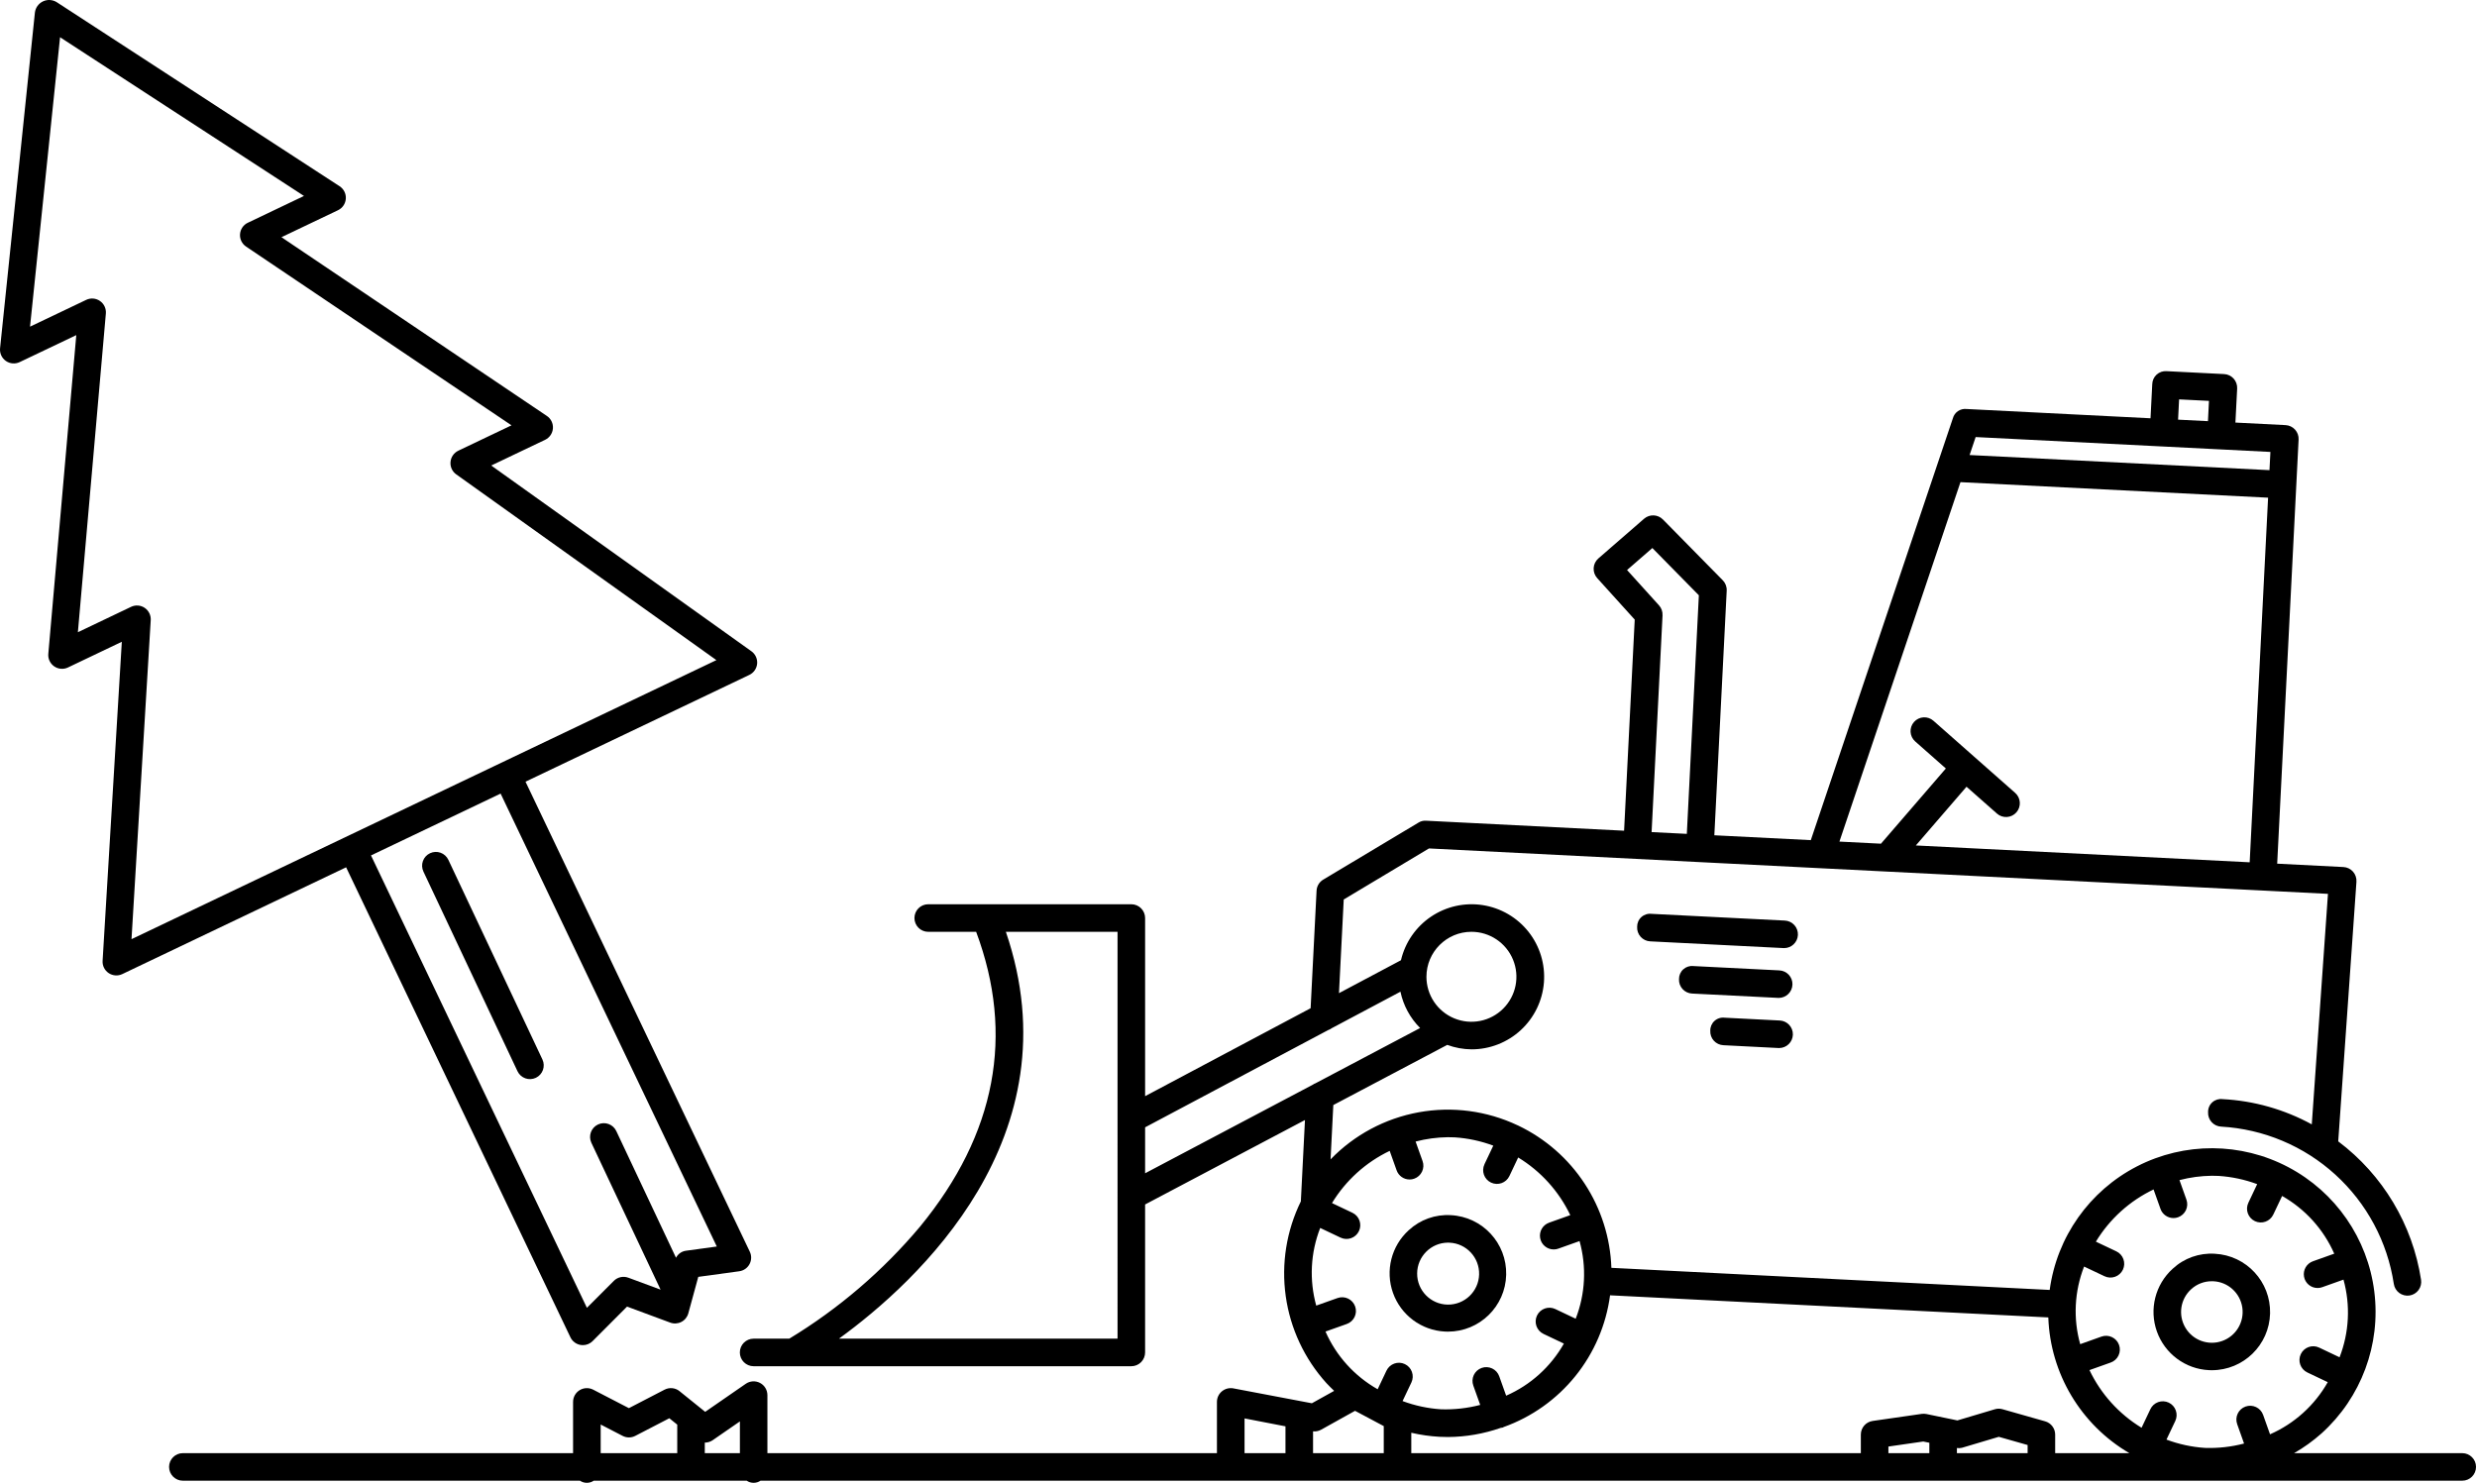
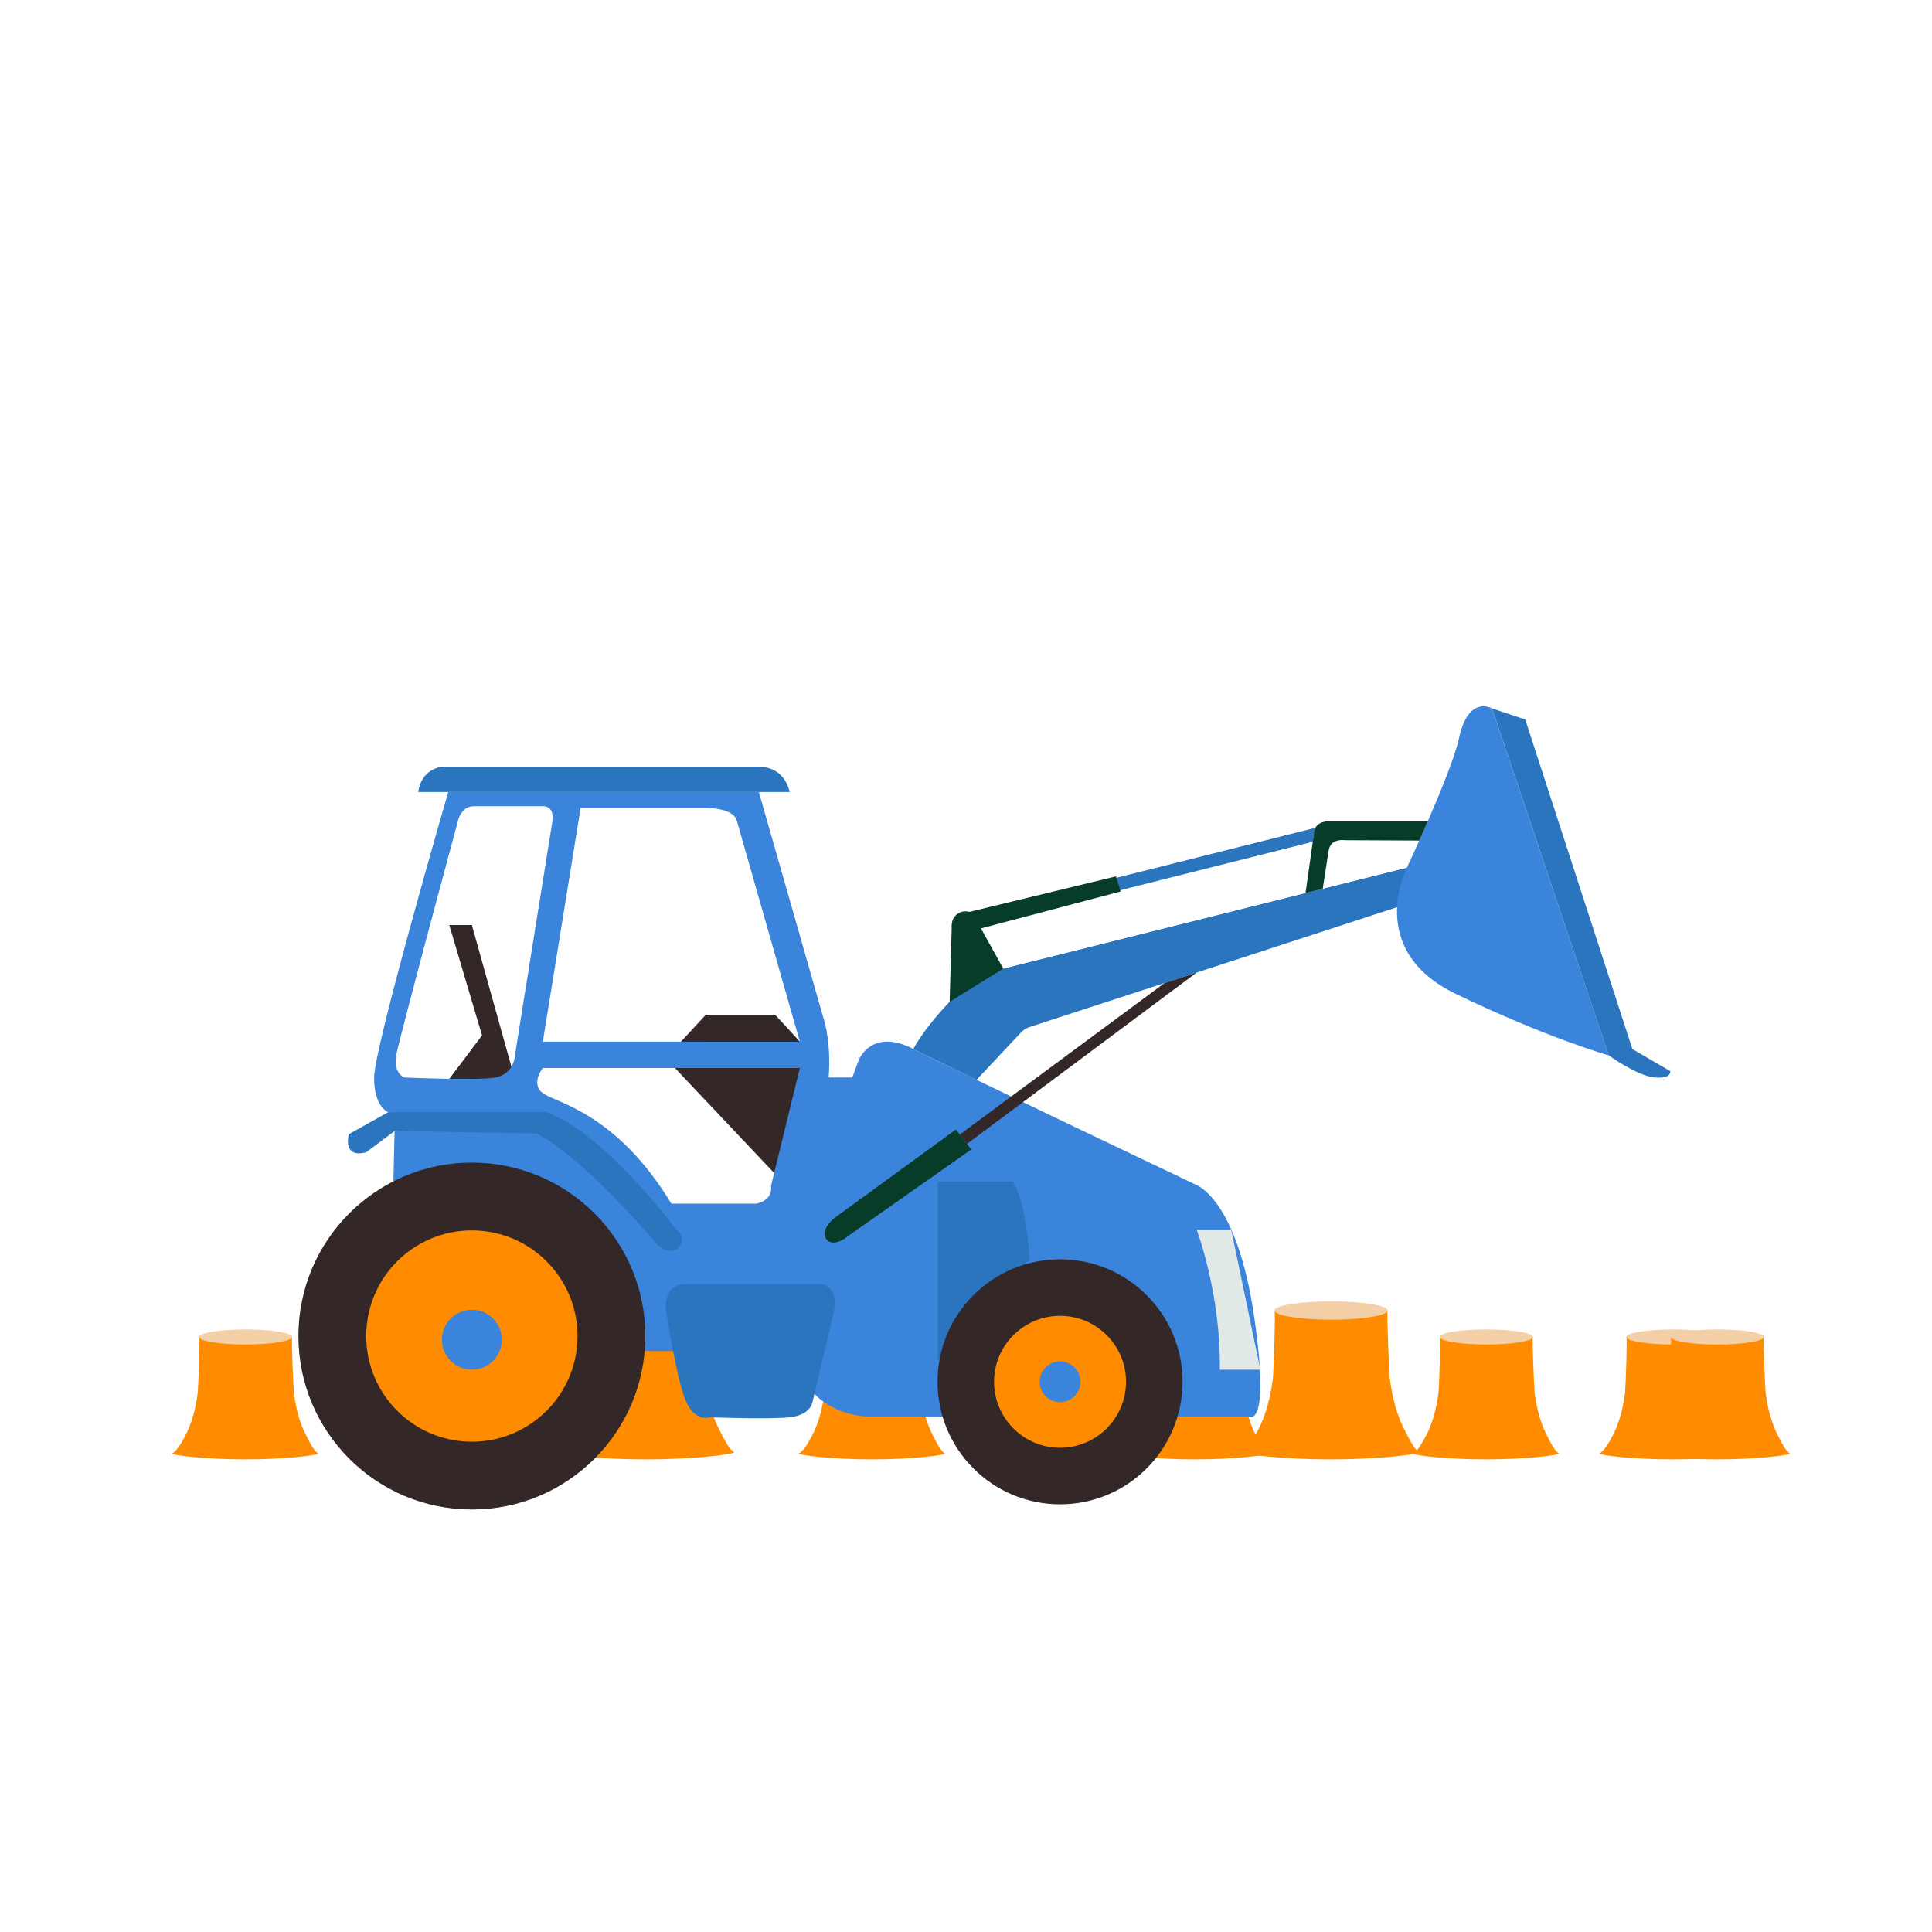
- <svg xmlns="http://www.w3.org/2000/svg" width="1122" height="672" viewBox="0 0 1122 672" fill="none">
-   <path d="M654.522 603.241C654.984 603.267 655.437 603.276 655.89 603.276C670.206 603.267 681.902 591.842 682.25 577.533C682.607 563.217 671.486 551.233 657.187 550.511C650.185 550.084 643.306 552.531 638.15 557.286C630.226 564.453 627.395 575.679 630.983 585.738C634.563 595.796 643.854 602.702 654.523 603.242L654.522 603.241ZM655.855 562.956C656.09 562.956 656.334 562.956 656.56 562.965V562.974C664.232 563.305 670.215 569.74 669.988 577.421C669.753 585.102 663.387 591.163 655.707 591.032C648.026 590.893 641.878 584.606 641.921 576.925C641.956 569.244 648.165 563.017 655.846 562.957L655.855 562.956Z" fill="black" />
-   <path d="M1000.54 620.719C1001 620.745 1001.46 620.754 1001.91 620.754C1016.23 620.737 1027.91 609.32 1028.27 595.012C1028.62 580.703 1017.51 568.721 1003.22 567.989C996.205 567.537 989.317 569.992 984.17 574.773C976.246 581.932 973.415 593.157 977.003 603.216C980.591 613.274 989.874 620.188 1000.54 620.72L1000.54 620.719ZM992.548 584.031V584.039C995.091 581.714 998.417 580.434 1001.86 580.443C1002.09 580.443 1002.34 580.443 1002.58 580.451C1009.22 580.774 1014.71 585.755 1015.69 592.33C1016.66 598.913 1012.86 605.27 1006.59 607.508C1000.32 609.747 993.349 607.247 989.935 601.534C986.522 595.822 987.61 588.498 992.548 584.039V584.031Z" fill="black" />
-   <path d="M814.39 423.599C814.477 421.944 813.902 420.324 812.796 419.097C811.681 417.869 810.131 417.129 808.477 417.05L748.119 414.002C746.438 413.793 744.749 414.333 743.486 415.465C742.232 416.597 741.535 418.226 741.57 419.915C741.483 421.57 742.058 423.19 743.164 424.417C744.278 425.645 745.829 426.386 747.483 426.464L807.841 429.512L808.155 429.521H808.163C811.481 429.521 814.224 426.917 814.39 423.599L814.39 423.599Z" fill="black" />
-   <path d="M805.695 452.09C809.074 452.081 811.834 449.391 811.922 446.003C812.009 442.624 809.387 439.794 806.009 439.62L767.082 437.66V437.651C765.401 437.469 763.729 438.009 762.475 439.132C761.221 440.264 760.516 441.884 760.533 443.564C760.446 445.219 761.021 446.839 762.135 448.067C763.241 449.295 764.791 450.035 766.446 450.113L805.373 452.073L805.695 452.09Z" fill="black" />
-   <path d="M258.387 605.849C259.267 607.678 260.974 608.967 262.976 609.307C263.325 609.368 263.673 609.394 264.022 609.394C265.676 609.394 267.27 608.741 268.437 607.565L284.034 591.933L303.601 599.187C305.239 599.797 307.059 599.684 308.617 598.883C310.176 598.09 311.326 596.671 311.787 594.981L316.298 578.461L334.839 575.927H334.847C336.824 575.666 338.548 574.473 339.498 572.714C340.447 570.963 340.499 568.864 339.637 567.062L238.036 354.131L339.421 305.756C341.415 304.807 342.756 302.873 342.956 300.67C343.148 298.476 342.164 296.333 340.37 295.045L222.51 210.895L246.919 199.252C248.94 198.285 250.289 196.308 250.455 194.07C250.62 191.841 249.575 189.69 247.711 188.436L127.491 107.457L153.102 95.239C155.14 94.263 156.498 92.269 156.646 90.013C156.803 87.758 155.714 85.598 153.825 84.37L25.672 0.97C23.791 -0.188 21.448 -0.319 19.454 0.63C17.46 1.588 16.084 3.487 15.814 5.681L0.034 157.757C-0.201 160.004 0.792 162.199 2.638 163.505C4.484 164.811 6.888 165.011 8.925 164.036L34.554 151.818L21.883 296.214C21.683 298.443 22.702 300.612 24.548 301.883C26.386 303.163 28.772 303.355 30.792 302.388L55.177 290.745L46.477 435.288C46.338 437.491 47.383 439.607 49.212 440.835C51.041 442.072 53.392 442.246 55.386 441.297L156.778 392.913L258.387 605.849ZM310.516 566.653H310.525C308.67 566.966 307.068 568.133 306.206 569.805L279.166 512.417C277.694 509.299 273.984 507.967 270.866 509.43C267.749 510.902 266.408 514.62 267.88 517.738L299.222 584.253L284.627 578.845H284.618C282.328 577.992 279.759 578.558 278.035 580.282L265.851 592.483L168.047 387.537L226.76 359.523L324.687 564.712L310.516 566.653ZM65.532 275.386L65.54 275.378C63.703 274.141 61.352 273.967 59.357 274.925L35.278 286.42L47.949 142.024C48.14 139.794 47.13 137.626 45.284 136.355C43.447 135.074 41.069 134.883 39.049 135.849L13.603 147.989L27.206 16.867L137.691 88.773L112.271 100.912V100.904C110.242 101.861 108.892 103.838 108.727 106.068C108.553 108.306 109.607 110.457 111.47 111.711L231.691 192.69L207.587 204.185V204.194C205.602 205.143 204.26 207.076 204.069 209.279C203.869 211.474 204.853 213.616 206.647 214.896L324.506 299.055L59.569 425.475L68.277 280.932C68.408 278.729 67.363 276.613 65.534 275.376L65.532 275.386Z" fill="black" />
-   <path d="M194.783 386.547C193.286 387.244 192.127 388.515 191.57 390.074C191.004 391.633 191.091 393.348 191.796 394.846L234.406 485.3C235.878 488.418 239.596 489.75 242.714 488.287C245.832 486.815 247.164 483.097 245.701 479.979L203.091 389.525V389.534C202.386 388.036 201.114 386.878 199.556 386.312C197.997 385.754 196.281 385.833 194.784 386.547L194.783 386.547Z" fill="black" />
-   <path d="M780.615 473.514L805.573 474.786L805.886 474.795C809.265 474.795 812.026 472.095 812.113 468.716C812.2 465.337 809.579 462.498 806.2 462.324L781.242 461.052C779.561 460.843 777.872 461.366 776.609 462.507C775.355 463.639 774.658 465.276 774.702 466.965C774.615 468.62 775.19 470.24 776.296 471.468C777.41 472.696 778.96 473.427 780.615 473.514L780.615 473.514Z" fill="black" />
-   <path d="M1115.33 658.328H1039.15C1043.59 655.777 1047.76 652.772 1051.59 649.368C1069.57 633.135 1078.49 609.161 1075.48 585.126C1072.48 561.1 1057.93 540.051 1036.51 528.757C1015.09 517.453 989.505 517.323 967.978 528.408C946.442 539.494 931.682 560.395 928.442 584.385L729.906 574.371C729.436 560.803 725.256 547.618 717.819 536.262C710.391 524.897 699.984 515.797 687.731 509.936L687.636 509.866L687.47 509.822C673.502 503.204 657.817 501.14 642.613 503.901C627.408 506.67 613.449 514.124 602.703 525.236L603.948 500.626L655.554 473.368C659.063 474.665 662.773 475.345 666.509 475.388C674.8 475.406 682.785 472.288 688.872 466.671C694.959 461.054 698.695 453.347 699.348 445.092C699.992 436.827 697.502 428.633 692.364 422.136C687.217 415.639 679.815 411.32 671.638 410.048C663.452 408.777 655.083 410.64 648.211 415.273C641.349 419.898 636.481 426.952 634.591 435.016L606.515 449.933L608.666 407.497L647.287 384.368L741.235 389.114L741.261 389.122H741.296L824.34 393.32L1024.63 403.43L1054.49 404.946L1047.16 509.378L1047.15 509.369C1034.71 502.577 1020.9 498.667 1006.74 497.944C1005.05 497.717 1003.36 498.249 1002.1 499.381C1000.83 500.522 1000.14 502.159 1000.19 503.857C1000.1 505.503 1000.68 507.122 1001.78 508.35C1002.9 509.587 1004.45 510.318 1006.1 510.397C1025.34 511.503 1043.61 519.184 1057.85 532.159C1072.09 545.135 1081.44 562.612 1084.32 581.658C1084.57 583.304 1085.46 584.775 1086.79 585.759C1088.13 586.743 1089.8 587.153 1091.44 586.909C1093.07 586.656 1094.54 585.768 1095.53 584.427C1096.5 583.095 1096.91 581.422 1096.66 579.785C1092.82 554.783 1079.36 532.28 1059.14 517.076L1067.39 399.459V399.468C1067.5 397.787 1066.94 396.141 1065.83 394.878C1064.72 393.633 1063.15 392.875 1061.48 392.797L1031.49 391.273L1041.19 199.137C1041.28 197.483 1040.7 195.863 1039.59 194.635C1038.48 193.407 1036.93 192.667 1035.28 192.589L1012.57 191.439L1013.36 176.017C1013.44 174.362 1012.87 172.742 1011.76 171.514C1010.65 170.286 1009.1 169.546 1007.44 169.468L981.448 168.153C979.785 168.014 978.13 168.571 976.893 169.694C975.648 170.818 974.934 172.402 974.899 174.075L974.115 189.497L890.802 185.291C887.963 184.96 885.307 186.763 884.575 189.532L820.238 380.613L776.538 378.41L782.137 267.586C782.233 265.844 781.58 264.137 780.361 262.892L753.261 235.348H753.252C750.944 232.997 747.2 232.849 744.709 235.009L724.009 252.991C722.746 254.097 721.971 255.656 721.875 257.328C721.771 259 722.346 260.646 723.469 261.892L740.477 280.702L735.661 376.337L646.016 371.809V371.818C644.779 371.704 643.534 372.018 642.489 372.688L599.382 398.5C597.588 399.562 596.456 401.461 596.36 403.533L593.669 456.759L518.698 496.6V415.9C518.698 414.245 518.036 412.651 516.869 411.484C515.702 410.317 514.109 409.656 512.454 409.656H420.457C417.008 409.656 414.213 412.451 414.213 415.9C414.213 419.348 417.008 422.144 420.457 422.144H442.159C459.61 468.804 451.215 513.704 416.773 555.671C399.931 575.727 379.919 592.882 357.521 606.458H341.367C337.918 606.458 335.123 609.254 335.123 612.702C335.123 616.151 337.918 618.946 341.367 618.946H512.452C514.107 618.946 515.701 618.285 516.868 617.118C518.035 615.942 518.696 614.357 518.696 612.702V545.665L591.106 507.41L589.243 544.263C582.72 557.57 580.334 572.532 582.398 587.205C584.462 601.879 590.88 615.594 600.816 626.585C601.939 627.821 603.141 628.953 604.326 630.112L594.233 635.728L558.581 628.962H558.589C556.769 628.648 554.906 629.145 553.477 630.32C552.049 631.505 551.231 633.255 551.231 635.11V658.327H347.609V632.036C347.601 629.719 346.321 627.586 344.265 626.514C342.21 625.435 339.728 625.583 337.812 626.906L319.429 639.612L307.812 630.25V630.242C305.887 628.692 303.231 628.43 301.037 629.562L284.874 637.94L268.693 629.562H268.685C266.752 628.57 264.435 628.648 262.58 629.78C260.717 630.912 259.584 632.933 259.584 635.11V658.326H82.82C79.38 658.326 76.585 661.122 76.585 664.561C76.585 668.01 79.38 670.806 82.82 670.806H262.694C264.584 672.094 267.066 672.094 268.956 670.806H338.231C340.121 672.094 342.602 672.094 344.501 670.806H1115.33C1118.77 670.806 1121.56 668.01 1121.56 664.561C1121.56 661.122 1118.77 658.326 1115.33 658.326L1115.33 658.328ZM888.026 218.43L1027.37 225.467L1019.03 390.649L867.814 383.021L890.77 356.415L904.547 368.572V368.581C907.133 370.863 911.078 370.61 913.36 368.032C915.641 365.446 915.397 361.492 912.811 359.211L875.792 326.537C873.206 324.256 869.261 324.499 866.979 327.086C864.698 329.672 864.942 333.617 867.528 335.899L881.409 348.152L852.017 382.219L833.198 381.269L888.026 218.43ZM987.059 180.933L1000.59 181.612L1000.13 190.799L986.597 190.12L987.059 180.933ZM979.717 202.277H979.735L1005.71 203.592H1005.72L1028.42 204.741L1028 212.997L892.162 206.143L894.905 198.001L979.717 202.277ZM751.475 274.243L737.002 258.237L748.462 248.274L769.528 269.688L764.076 377.768L748.122 376.967L753.078 278.743H753.069C753.156 277.089 752.581 275.469 751.475 274.241L751.475 274.243ZM666.507 422.139C674.754 422.139 682.183 427.103 685.335 434.723C688.488 442.334 686.746 451.095 680.911 456.929C675.085 462.755 666.324 464.497 658.713 461.344C651.093 458.192 646.13 450.764 646.13 442.525C646.138 431.265 655.256 422.148 666.507 422.139ZM506.212 606.454H380.025C415.189 580.939 487.4 515.077 455.623 422.139H506.209L506.212 606.454ZM518.7 510.714L518.726 510.705L601.7 466.615L601.692 466.624C602.249 466.441 602.78 466.162 603.242 465.805L634.348 449.276H634.357C635.663 455.503 638.763 461.224 643.266 465.727L595.874 490.762C595.43 490.928 595.012 491.146 594.629 491.424L518.699 531.535L518.7 510.714ZM873.927 658.322H855.386V655.335L871.166 653.054L873.935 653.62L873.927 658.322ZM886.414 656.006C887.172 656.11 887.947 656.075 888.696 655.901L905.39 650.929L918.444 654.639V658.322H886.415L886.414 656.006ZM926.396 643.91L907.063 638.423H907.054C905.914 638.092 904.703 638.101 903.571 638.45L886.633 643.5L872.612 640.6C871.907 640.461 871.184 640.444 870.47 640.539L848.255 643.735C845.181 644.18 842.899 646.81 842.899 649.918V658.322H639.269V649.091C643.493 650.066 647.786 650.685 652.114 650.92C653.403 650.99 654.683 651.016 655.963 651.016C664.062 650.955 672.1 649.561 679.746 646.888C680.086 646.862 680.417 646.801 680.748 646.714C680.878 646.67 680.965 646.566 681.087 646.505C693.837 641.95 705.071 633.964 713.578 623.435C722.085 612.906 727.52 600.236 729.306 586.816L927.824 596.839H927.815C928.703 622.267 942.558 645.466 964.521 658.32H930.925V649.917C930.925 647.13 929.079 644.674 926.388 643.908L926.396 643.91ZM975.493 538.86L978.637 547.681H978.628C979.517 550.163 981.868 551.818 984.506 551.827C985.221 551.827 985.935 551.705 986.605 551.461C988.164 550.904 989.435 549.745 990.149 548.256C990.855 546.758 990.942 545.043 990.385 543.484L987.232 534.627C992.004 533.382 996.916 532.72 1001.84 532.659C1002.89 532.659 1003.94 532.685 1004.99 532.729C1010.95 533.121 1016.83 534.375 1022.43 536.456L1018.43 544.904V544.912C1016.95 548.03 1018.29 551.748 1021.4 553.22C1024.52 554.701 1028.24 553.368 1029.72 550.251L1033.72 541.821V541.812C1044.19 547.76 1052.48 556.921 1057.34 567.956L1047.69 571.396C1044.83 572.415 1043.12 575.341 1043.64 578.337C1044.15 581.324 1046.75 583.509 1049.79 583.509C1050.5 583.518 1051.21 583.388 1051.88 583.144L1061.52 579.712C1064.74 591.321 1064.11 603.66 1059.75 614.894L1050.5 610.505C1047.39 609.024 1043.67 610.339 1042.19 613.457C1040.71 616.566 1042.03 620.284 1045.14 621.765L1054.39 626.163H1054.4C1048.46 636.656 1039.29 644.938 1028.25 649.79L1025.12 640.994H1025.12C1023.97 637.755 1020.4 636.057 1017.15 637.215C1013.9 638.373 1012.21 641.943 1013.37 645.192L1016.49 653.978V653.97C1010.72 655.485 1004.75 656.147 998.773 655.947C992.807 655.555 986.929 654.283 981.338 652.184L985.327 643.763C986.041 642.266 986.128 640.541 985.571 638.983C985.013 637.415 983.864 636.144 982.357 635.429C980.859 634.724 979.135 634.637 977.576 635.203C976.018 635.76 974.746 636.919 974.041 638.425L970.061 646.82C959.82 640.585 951.625 631.519 946.461 620.703L956.066 617.281C957.634 616.732 958.914 615.582 959.619 614.085C960.334 612.587 960.421 610.862 959.863 609.304C959.306 607.736 958.156 606.465 956.65 605.759C955.152 605.045 953.437 604.967 951.869 605.533L942.255 608.956H942.264C939.015 597.356 939.634 585.008 944.023 573.792L953.262 578.172C954.76 578.886 956.484 578.982 958.043 578.425C959.611 577.867 960.891 576.709 961.605 575.211C962.31 573.705 962.397 571.989 961.831 570.422C961.265 568.863 960.107 567.583 958.601 566.886L949.37 562.514V562.506C955.596 552.256 964.671 544.035 975.496 538.863L975.493 538.86ZM600.403 603.242L610.043 599.81C613.291 598.661 614.989 595.09 613.84 591.851C612.682 588.603 609.12 586.904 605.872 588.054L596.214 591.485V591.494C592.992 579.877 593.619 567.528 598.008 556.303L607.248 560.693L607.239 560.684C610.348 562.164 614.075 560.849 615.555 557.74C617.036 554.623 615.712 550.904 612.603 549.424L603.355 545.035V545.026C609.582 534.776 618.665 526.564 629.481 521.384L632.625 530.205C633.513 532.696 635.864 534.35 638.503 534.35C639.217 534.359 639.922 534.229 640.602 533.985C642.161 533.427 643.432 532.278 644.137 530.78C644.851 529.291 644.938 527.575 644.381 526.016L641.22 517.16C645.992 515.915 650.904 515.253 655.841 515.192C656.878 515.192 657.923 515.218 658.976 515.261H658.968C664.942 515.653 670.811 516.916 676.411 519.015L672.413 527.436L672.422 527.445C670.942 530.562 672.274 534.281 675.392 535.752C678.509 537.233 682.236 535.901 683.708 532.783L687.688 524.379C697.929 530.615 706.124 539.689 711.288 550.496L701.674 553.919H701.683C698.818 554.947 697.111 557.872 697.633 560.868C698.147 563.855 700.742 566.041 703.773 566.041C704.496 566.041 705.201 565.919 705.872 565.675L715.486 562.253C718.725 573.852 718.116 586.201 713.735 597.425L704.496 593.036C701.387 591.573 697.686 592.897 696.205 595.997C694.733 599.097 696.04 602.807 699.131 604.296L708.388 608.694C702.449 619.179 693.279 627.461 682.238 632.294L679.111 623.525C678.563 621.957 677.413 620.677 675.915 619.963C674.418 619.249 672.693 619.162 671.135 619.719C669.567 620.276 668.296 621.435 667.581 622.933C666.876 624.439 666.798 626.155 667.364 627.722L670.49 636.474H670.481C664.699 637.981 658.725 638.651 652.751 638.46C646.794 638.076 640.916 636.814 635.317 634.732L639.322 626.294C640.028 624.796 640.115 623.08 639.558 621.522C639 619.954 637.842 618.683 636.344 617.977C634.846 617.263 633.131 617.185 631.572 617.742C630.013 618.3 628.742 619.458 628.028 620.956L624.031 629.385V629.377C613.546 623.437 605.255 614.268 600.404 603.242L600.403 603.242ZM598.304 647.769L613.788 639.147L626.798 646.071V658.323H594.769V648.448C595.988 648.579 597.225 648.343 598.304 647.76L598.304 647.769ZM563.74 642.587L582.28 646.175V658.332L563.74 658.323V642.587ZM322.723 652.532L335.15 643.946V658.323H319.249V653.551C320.485 653.56 321.696 653.211 322.723 652.532V652.532ZM272.092 645.356L282.029 650.503C283.831 651.435 285.965 651.435 287.759 650.503L303.181 642.517L306.769 645.409V658.323H272.092L272.092 645.356Z" fill="black" />
+ <svg xmlns="http://www.w3.org/2000/svg" id="Camada_1" data-name="Camada 1" viewBox="0 0 1388.29 1388.29">
+   <defs>
+     <style>.cls-1{fill:#ff8c00;}.cls-2{fill:#f4d0a8;}.cls-3{fill:#2b75bf;}.cls-4{fill:#3b84db;}.cls-5{fill:#332727;}.cls-6{fill:#073c29;}.cls-7{fill:#e1eae6;}</style>
+   </defs>
+   <path class="cls-1" d="M527.44,1043.59c-4.43-3.28-7.72-10.81-10.28-15.67-6.11-11.59-9.16-24.66-10.84-37.57-.39-3-2.3-46.6-1.53-48.65H423.51c.83,2.38-.79,45.76-1.18,48.77-1.71,13.1-4.85,26.38-11.15,38.08-2.57,4.77-6.42,12.1-11.19,15Z" />
+   <ellipse class="cls-2" cx="464.15" cy="941.7" rx="40.64" ry="6.58" />
+   <path class="cls-1" d="M527.44,1043.59c0,1.4-28.53,5.07-63.72,5.07S400,1045,400,1043.59s28.53-2.54,63.73-2.54S527.44,1042.19,527.44,1043.59Z" />
+   <path class="cls-1" d="M1019.78,1043.59c-4.43-3.28-7.72-10.81-10.28-15.67-6.11-11.59-9.16-24.66-10.84-37.57-.39-3-2.3-46.6-1.53-48.65H915.85c.83,2.38-.79,45.76-1.18,48.77-1.71,13.1-4.85,26.38-11.15,38.08-2.57,4.77-6.42,12.1-11.19,15Z" />
+   <ellipse class="cls-2" cx="956.49" cy="941.7" rx="40.64" ry="6.58" />
+   <path class="cls-1" d="M1019.78,1043.59c0,1.4-28.53,5.07-63.72,5.07s-63.73-3.67-63.73-5.07,28.53-2.54,63.73-2.54S1019.78,1042.19,1019.78,1043.59Z" />
+   <path class="cls-1" d="M678.89,1044.49c-3.64-2.7-6.35-8.89-8.46-12.88-5-9.53-7.53-20.28-8.9-30.9-.32-2.46-1.9-38.31-1.26-40H593.43c.68,2-.65,37.63-1,40.1-1.41,10.77-4,21.69-9.17,31.31-2.12,3.92-5.28,10-9.2,12.37Z" />
+   <ellipse class="cls-2" cx="626.85" cy="960.71" rx="33.42" ry="5.41" />
+   <path class="cls-1" d="M678.89,1044.49c0,1.15-23.46,4.17-52.4,4.17s-52.4-3-52.4-4.17,23.46-2.09,52.4-2.09S678.89,1043.34,678.89,1044.49Z" />
+   <path class="cls-1" d="M1254.17,1044.49c-3.64-2.7-6.35-8.89-8.46-12.88-5-9.53-7.53-20.28-8.9-30.9-.32-2.46-1.9-38.31-1.26-40h-66.84c.69,2-.65,37.63-1,40.1-1.41,10.77-4,21.69-9.17,31.31-2.11,3.92-5.28,10-9.2,12.37Z" />
+   <ellipse class="cls-2" cx="1202.13" cy="960.71" rx="33.42" ry="5.41" />
+   <path class="cls-1" d="M1254.17,1044.49c0,1.15-23.46,4.17-52.4,4.17s-52.4-3-52.4-4.17,23.46-2.09,52.4-2.09S1254.17,1043.34,1254.17,1044.49Z" />
+   <path class="cls-1" d="M911,1044.49c-3.65-2.7-6.36-8.89-8.46-12.88-5-9.53-7.53-20.28-8.91-30.9-.32-2.46-1.89-38.31-1.26-40H825.49c.69,2-.65,37.63-1,40.1-1.4,10.77-4,21.69-9.17,31.31-2.11,3.92-5.28,10-9.2,12.37Z" />
+   <ellipse class="cls-2" cx="858.91" cy="960.71" rx="33.42" ry="5.41" />
+   <path class="cls-1" d="M911,1044.49c0,1.15-23.47,4.17-52.41,4.17s-52.4-3-52.4-4.17,23.46-2.09,52.4-2.09S911,1043.34,911,1044.49Z" />
+   <path class="cls-1" d="M378.82,1044.49c-3.64-2.7-6.35-8.89-8.45-12.88-5-9.53-7.54-20.28-8.91-30.9-.32-2.46-1.89-38.31-1.26-40H293.36c.69,2-.65,37.63-1,40.1-1.41,10.77-4,21.69-9.17,31.31-2.11,3.92-5.28,10-9.2,12.37Z" />
+   <ellipse class="cls-2" cx="326.78" cy="960.71" rx="33.42" ry="5.41" />
+   <path class="cls-1" d="M378.82,1044.49c0,1.15-23.46,4.17-52.4,4.17s-52.4-3-52.4-4.17,23.46-2.09,52.4-2.09S378.82,1043.34,378.82,1044.49Z" />
+   <path class="cls-1" d="M228.54,1044.49c-3.65-2.7-6.36-8.89-8.46-12.88-5-9.53-7.53-20.28-8.91-30.9-.32-2.46-1.89-38.31-1.26-40H143.08c.68,2-.66,37.63-1,40.1-1.4,10.77-4,21.69-9.17,31.31-2.11,3.92-5.28,10-9.19,12.37Z" />
+   <ellipse class="cls-2" cx="176.49" cy="960.71" rx="33.42" ry="5.41" />
+   <path class="cls-1" d="M228.54,1044.49c0,1.15-23.46,4.17-52.4,4.17s-52.4-3-52.4-4.17,23.46-2.09,52.4-2.09S228.54,1043.34,228.54,1044.49Z" />
+   <path class="cls-1" d="M1120.12,1044.49c-3.65-2.7-6.36-8.89-8.46-12.88-5-9.53-7.53-20.28-8.91-30.9-.32-2.46-1.89-38.31-1.26-40h-66.84c.69,2-.65,37.63-1,40.1-1.4,10.77-4,21.69-9.17,31.31-2.11,3.92-5.28,10-9.2,12.37Z" />
+   <ellipse class="cls-2" cx="1068.07" cy="960.71" rx="33.42" ry="5.41" />
+   <path class="cls-1" d="M1120.12,1044.49c0,1.15-23.47,4.17-52.41,4.17s-52.4-3-52.4-4.17,23.46-2.09,52.4-2.09S1120.12,1043.34,1120.12,1044.49Z" />
+   <path class="cls-1" d="M1286.09,1044.49c-3.64-2.7-6.35-8.89-8.46-12.88-5-9.53-7.53-20.28-8.9-30.9-.32-2.46-1.9-38.31-1.26-40h-66.84c.69,2-.65,37.63-1,40.1-1.41,10.77-4,21.69-9.17,31.31-2.11,3.92-5.28,10-9.2,12.37Z" />
+   <ellipse class="cls-2" cx="1234.05" cy="960.71" rx="33.42" ry="5.41" />
+   <path class="cls-1" d="M1286.09,1044.49c0,1.15-23.46,4.17-52.4,4.17s-52.4-3-52.4-4.17,23.46-2.09,52.4-2.09S1286.09,1043.34,1286.09,1044.49Z" />
+   <polygon class="cls-3" points="944.75 594.96 794.25 632.77 796.87 641.75 943.34 604.88 944.75 594.96" />
+   <path class="cls-4" d="M896.56,1017.85H623.48s-48.72.75-55.52-55.15S617.37,761,617.37,761s9.51-22.5,39-7.2c23,11.92,202.83,97.44,202.83,97.44s29.46,9.46,41.92,94.25S896.56,1017.85,896.56,1017.85Z" />
+   <polygon class="cls-5" points="574.76 748.51 557.01 729.18 507.15 729.18 478.35 760.43 571.36 858.84 592.53 764.41 574.76 748.51" />
+   <polygon class="cls-5" points="369.95 775.3 339.07 664.7 322.83 664.7 346.39 744.01 322.83 775.3 369.95 775.3" />
+   <polygon class="cls-4" points="612.45 774.25 592.53 774.25 585.71 782.54 557.76 872.43 489.9 872.43 399.13 810.49 283.55 812.76 279.78 970.89 623.48 970.89 612.45 774.25" />
+   <circle class="cls-5" cx="339.08" cy="960.06" r="124.64" />
+   <circle class="cls-1" cx="339.08" cy="960.06" r="75.92" />
+   <circle class="cls-4" cx="339.08" cy="962.7" r="21.53" />
+   <path class="cls-3" d="M493.18,922.67h92.91s18.7-2.84,12.47,22.86c-6.12,25.23-14.73,62-14.73,62s-1.1,9.3-16.41,10.92-57.25,0-57.25,0-10.19,3.72-17-10.92-14.73-66.39-14.73-66.39S476.18,922.67,493.18,922.67Z" />
+   <path class="cls-3" d="M1011,623.53,720.93,696.05s-18.13,2.26-38.53,23.79-26.06,34-26.06,34L701.67,776l32.39-34.51A15,15,0,0,1,739.8,738L1011,649.59Z" />
+   <path class="cls-3" d="M567.42,569.14S564.56,551,545.3,551H317.55s-14.73,1.13-17,18.13Z" />
+   <path class="cls-4" d="M1156,758.37l-83.85-249.28s-17-10.2-23.79,21.52c-5.19,24.2-37.4,92.92-37.4,92.92s-30.59,58.92,35.13,90.65S1156,758.37,1156,758.37Z" />
+   <path class="cls-3" d="M1072.19,509.09,1096,517l77,236.82,27.19,15.86s1.13,5.71-11.33,4.55S1156,758.37,1156,758.37Z" />
+   <path class="cls-6" d="M938.13,641.75l6-42.58s-.57-9.07,11.33-9.07H1026L1019.93,604l-53.68-.25s-10.49-1.7-11.62,8.07l-4.15,26.89Z" />
+   <circle class="cls-6" cx="693.74" cy="664.7" r="9.82" />
+   <polygon class="cls-6" points="703.56 664.7 720.93 696.05 682.4 719.84 683.92 664.7 703.56 664.7" />
+   <polygon class="cls-6" points="701.67 667.98 805.26 640.6 801.91 629.74 689.69 656.93 701.67 667.98" />
+   <path class="cls-6" d="M599.83,875.08l87.11-63.46L697.89,826l-87.63,61.56S599.83,897,594,890.81C588.66,883.46,599.83,875.08,599.83,875.08Z" />
+   <polygon class="cls-5" points="859.84 698.89 694.83 821.96 689.69 815.23 836.81 706.4 859.84 698.89" />
+   <path class="cls-4" d="M592.89,735.71,545.3,569.14H322.08S268.82,752.7,268.82,774.25,279,799.16,279,799.16l60.06,6.8,60.05,4.53,90.77,78.73,55.4-.55c23.79.55,27.08-16.72,27.08-16.72s13.71-50.13,20.51-80.72S592.89,735.71,592.89,735.71Zm-237.95,38.7c-14.73,2.09-64.59-.16-64.59-.16s-7.93-3.42-5.66-15.88,44.19-167.7,44.19-167.7,1.86-11.33,11.69-11.33h49.5s8.74-.82,6.79,11.33L370,758.37S369.67,772.31,354.94,774.41ZM554,852.26c1.51,10.8-10.58,12.62-10.58,12.62h-61c-39.84-65.72-83.28-72.52-92.34-79.32s0-18.13,0-18.13H574.76ZM390.07,748.51l27.16-168h88.39c22.66,0,23.79,9.06,23.79,9.06l45.35,159Z" />
+   <path class="cls-7" d="M884.71,883.5H859.84s17.46,45.59,16.7,100.73h29.12" />
+   <path class="cls-3" d="M739.82,904.9S738.3,866.33,727.73,849h-54V978.29" />
+   <path class="cls-3" d="M486.38,883.9s-53.26-71.14-94.05-84.74H279L250.69,815s-5.09,17.57,12.47,13l20.39-15.29L385,814.46s25.49,9.06,84.41,76.48c0,0,7.37,11.33,17,6.8C494.31,889.24,486.38,883.9,486.38,883.9Z" />
+   <circle class="cls-5" cx="761.73" cy="992.93" r="88.03" />
+   <circle class="cls-1" cx="761.73" cy="992.93" r="47.4" />
+   <circle class="cls-4" cx="761.73" cy="992.93" r="14.64" />
</svg>
